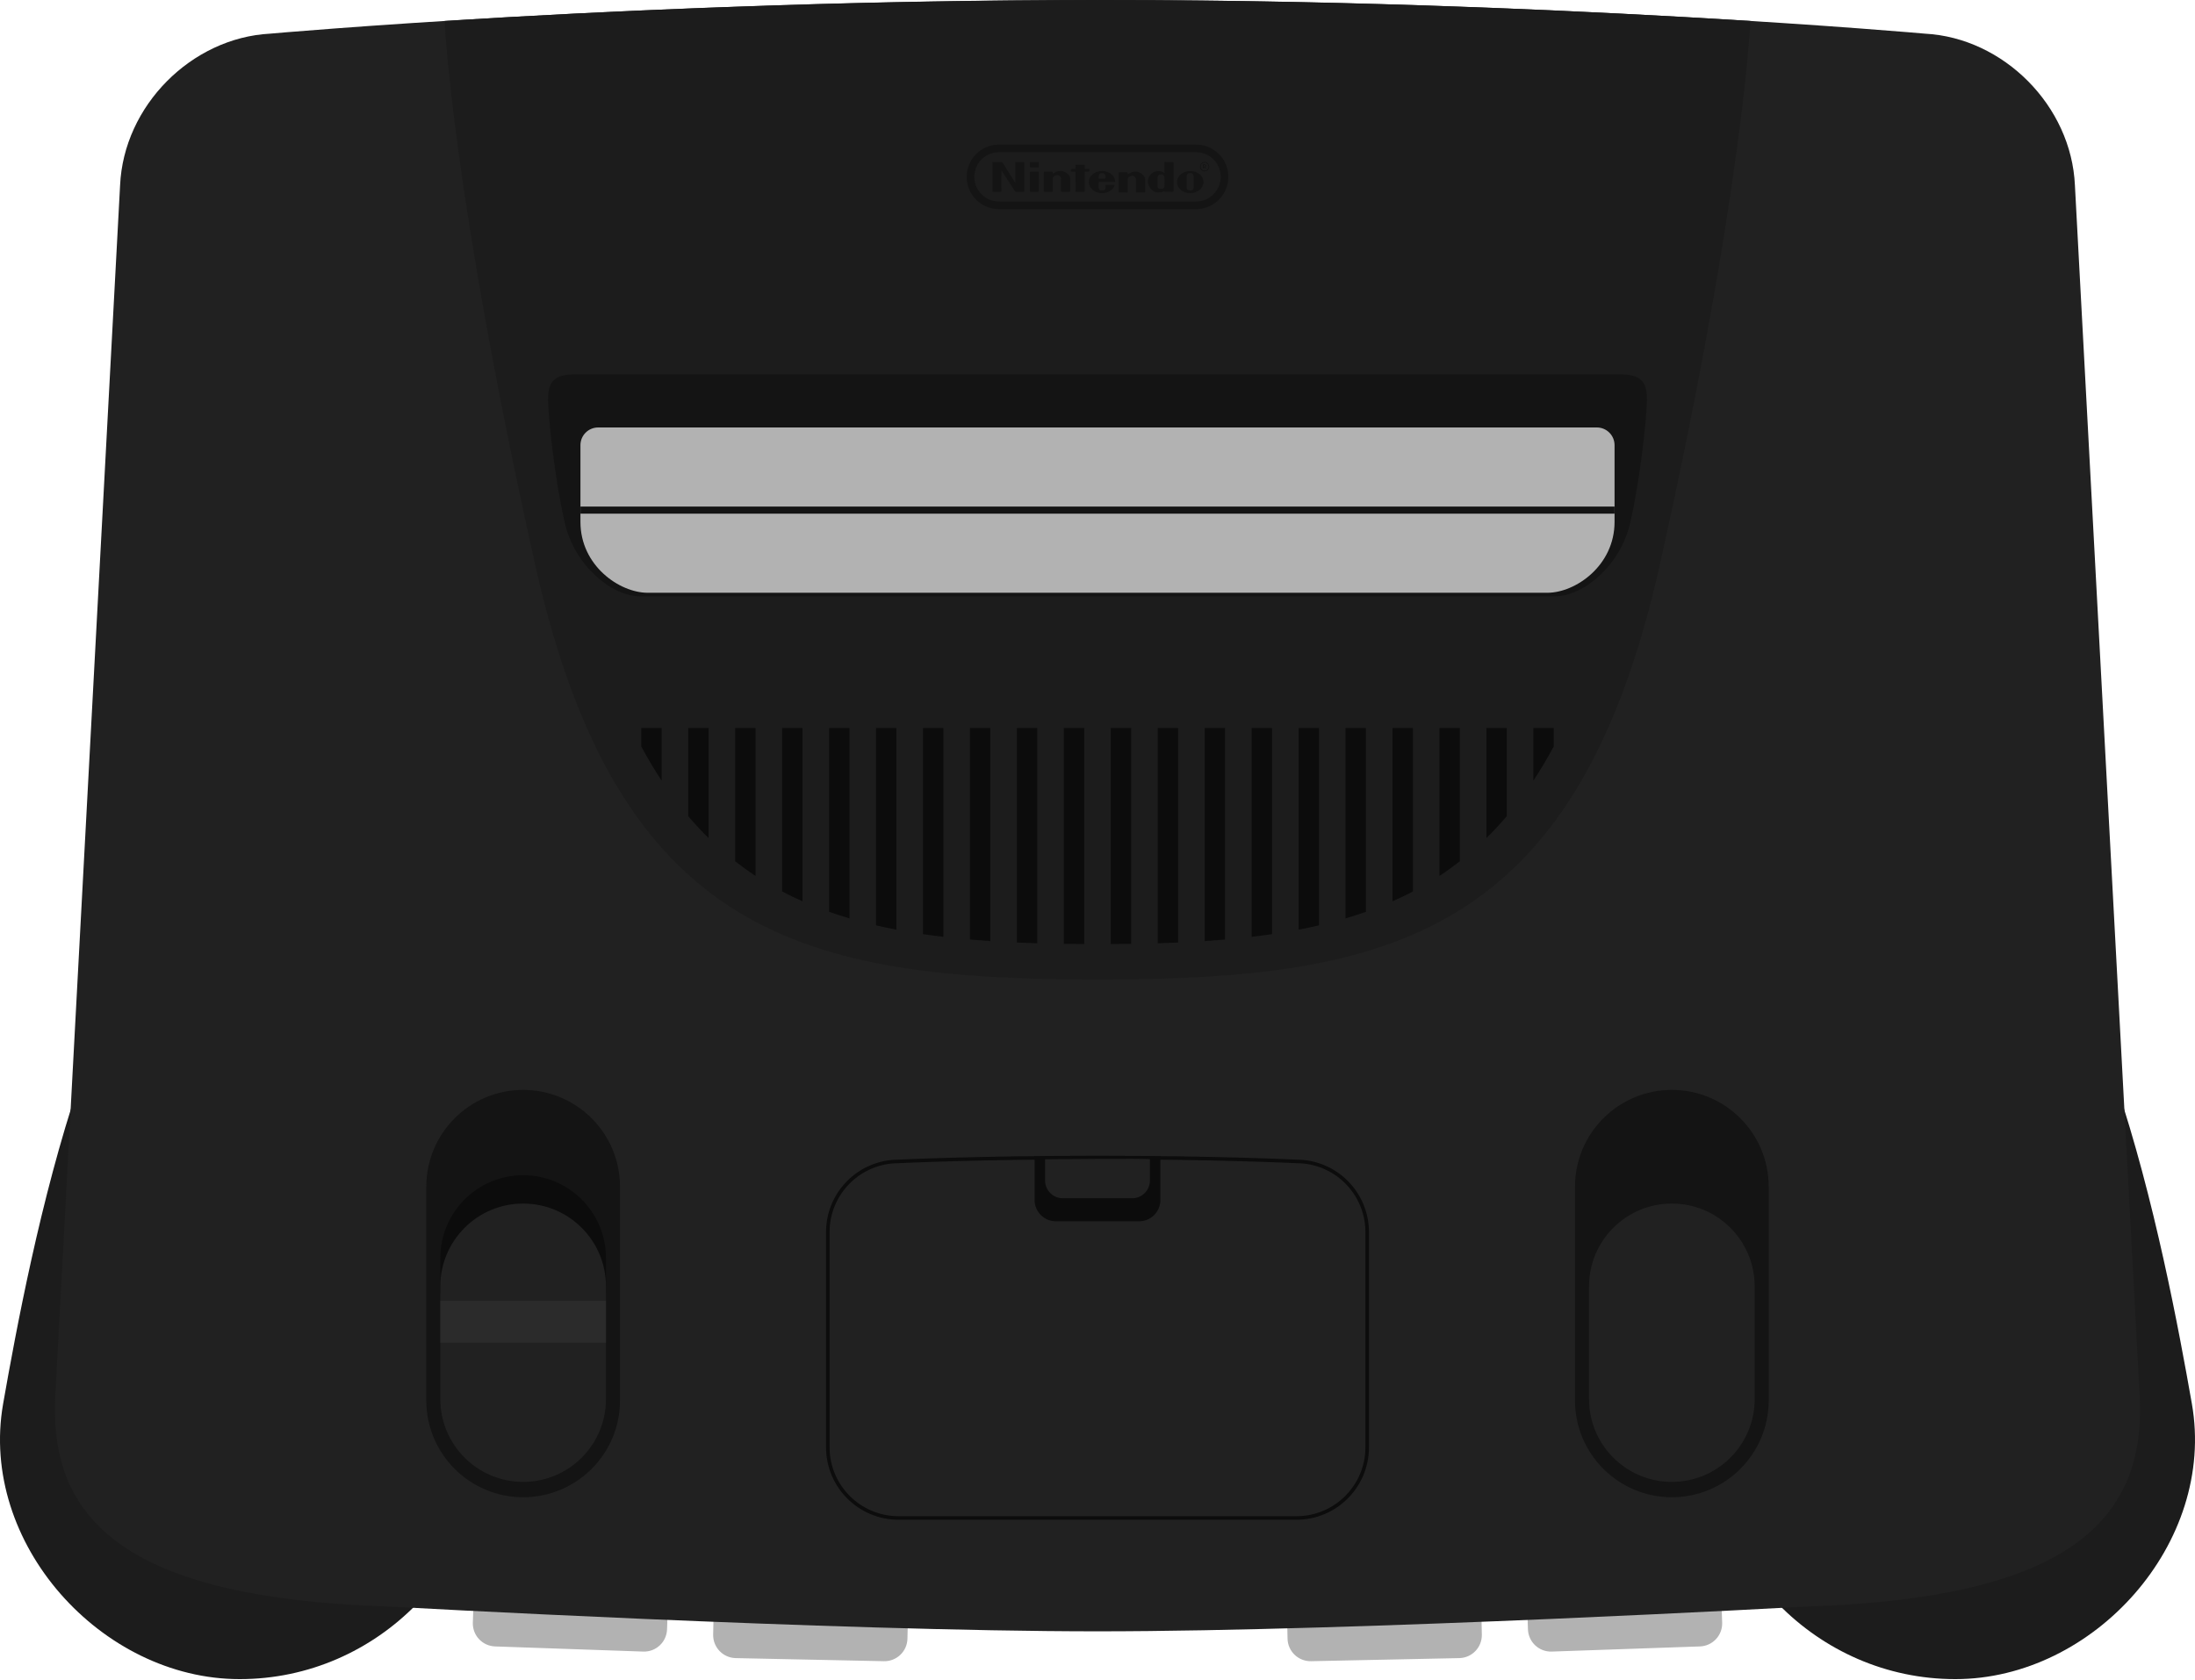
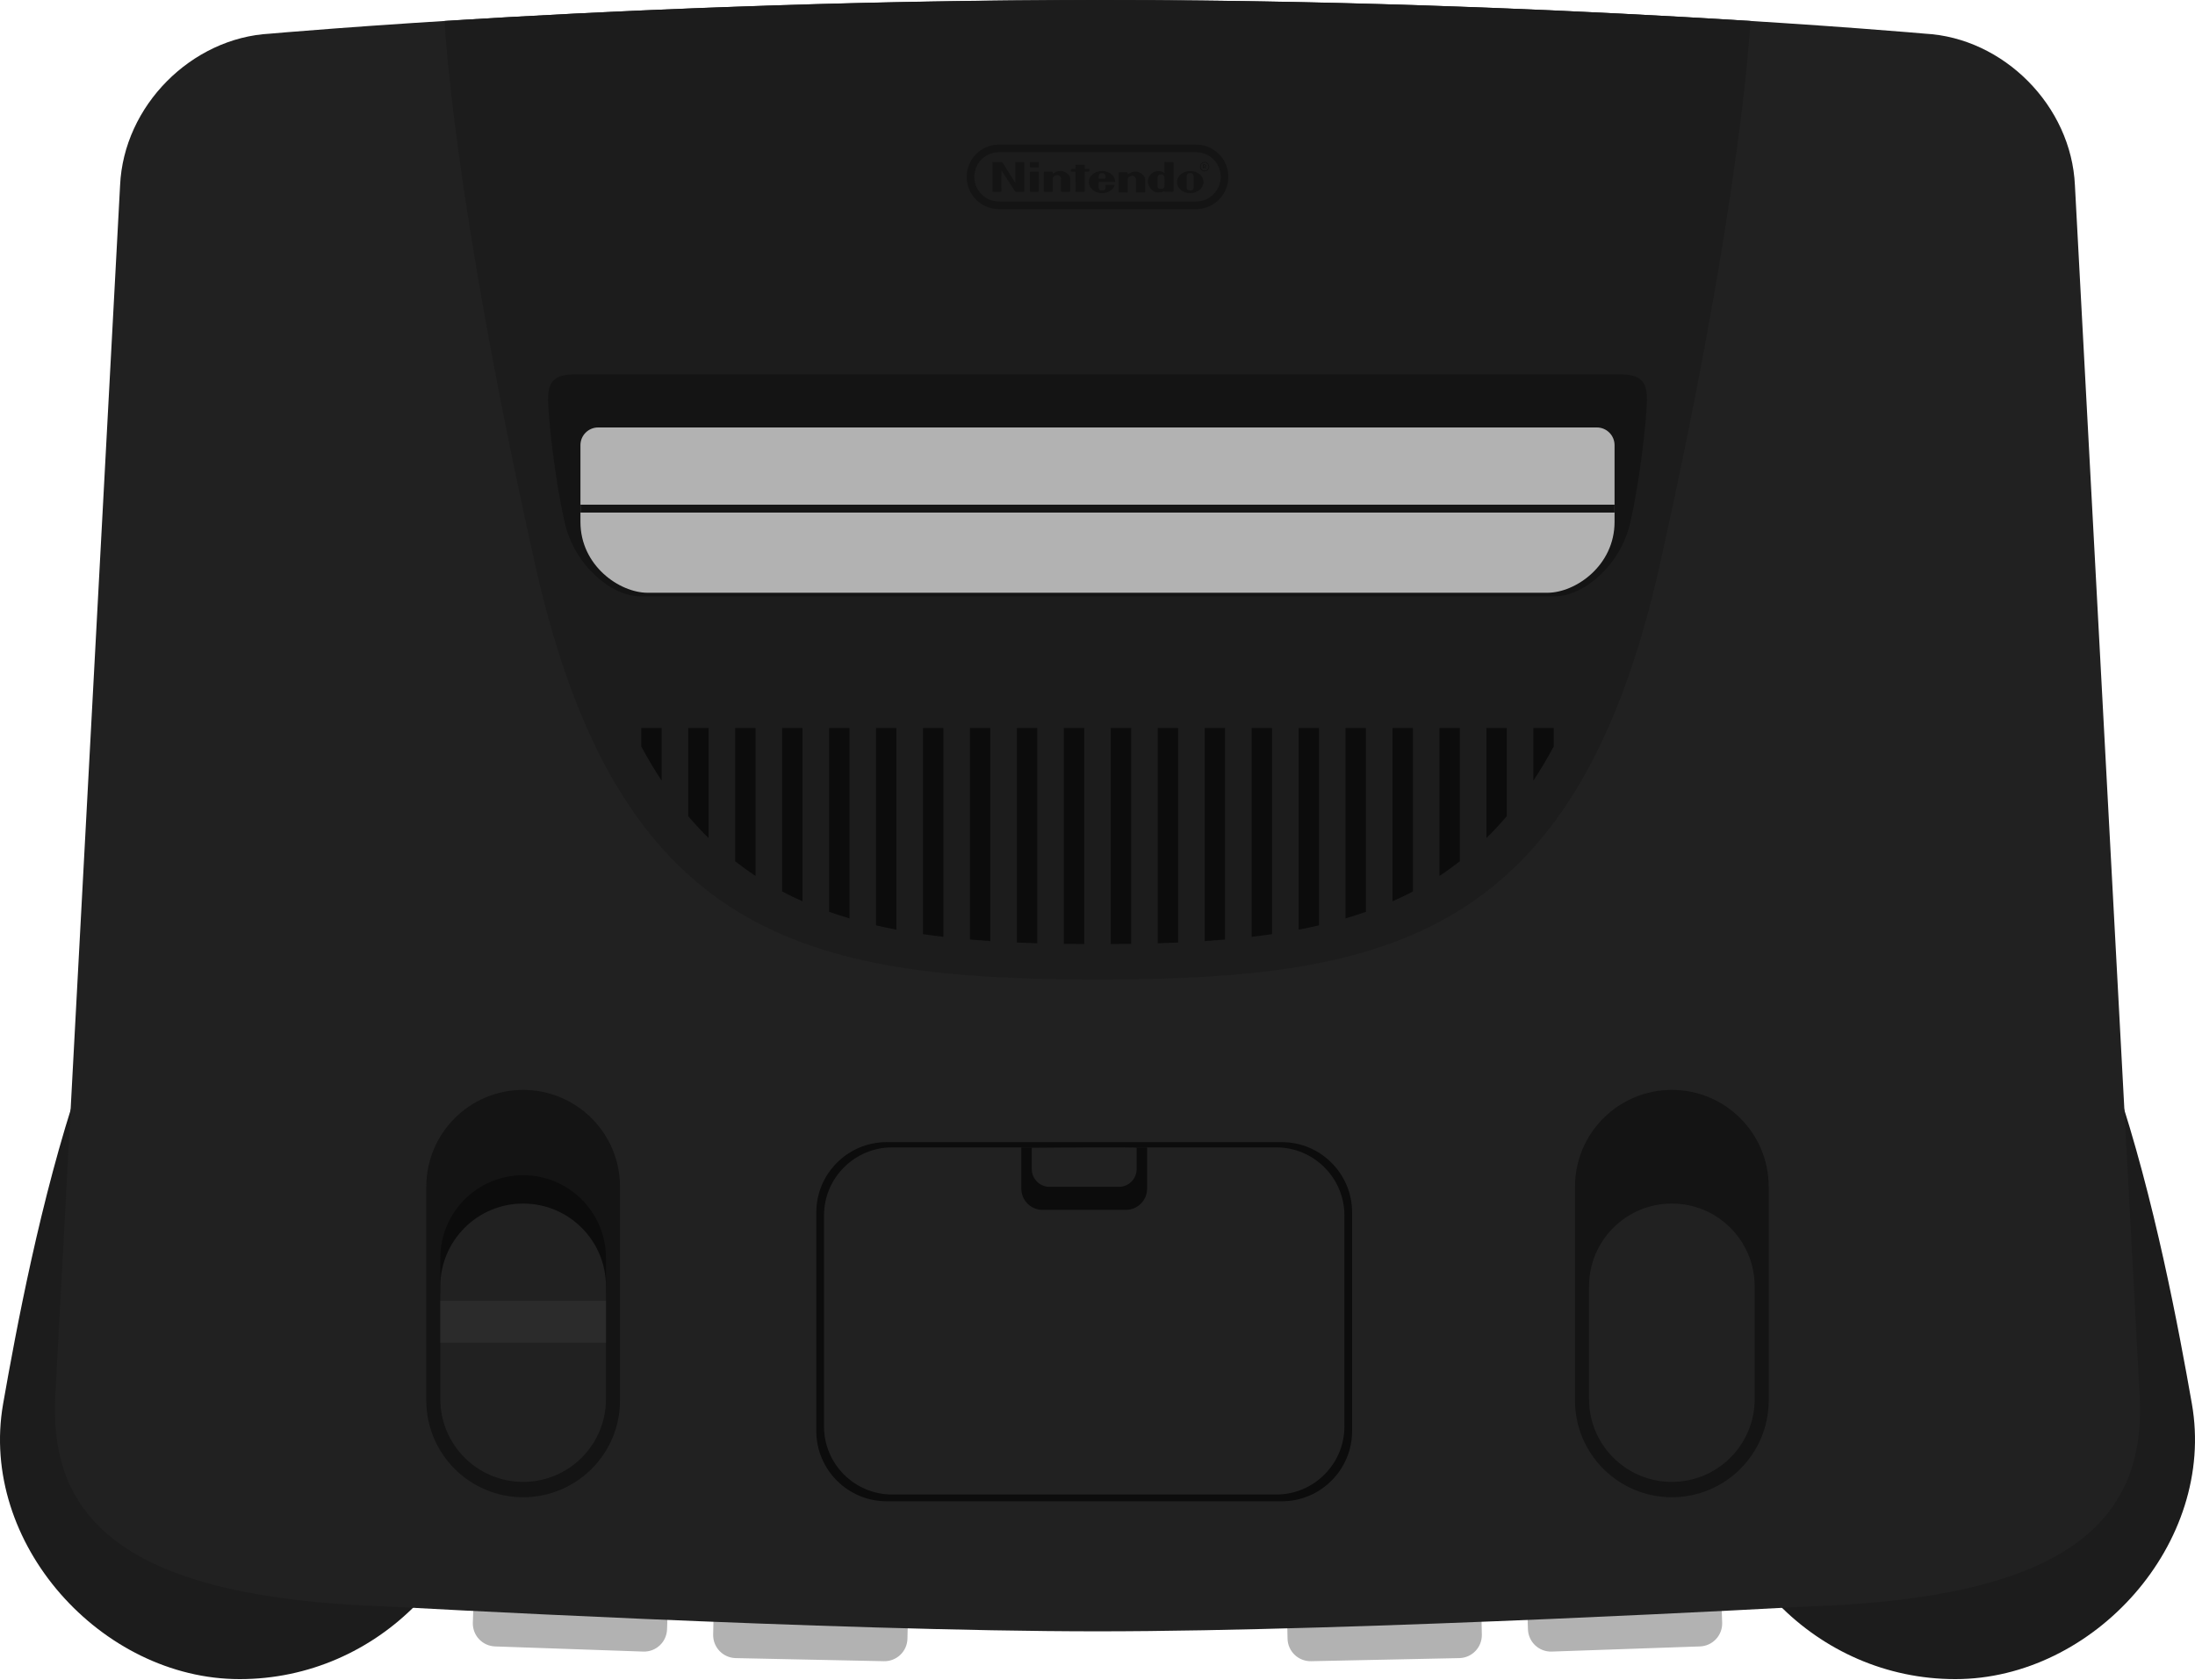
<svg xmlns="http://www.w3.org/2000/svg" viewBox="0 0 325.038 248.72" height="248.72" width="325.038" xml:space="preserve" version="1.1" id="svg2">
  <defs id="defs6">
    <clipPath id="clipPath16" clipPathUnits="userSpaceOnUse">
      <path id="path18" d="m 0,198.976 260.03,0 L 260.03,0 0,0 0,198.976 Z" />
    </clipPath>
  </defs>
  <g transform="matrix(1.25,0,0,-1.25,0,248.72)" id="g10">
    <g id="g12">
      <g clip-path="url(#clipPath16)" id="g14">
        <g transform="translate(201.975,30.3642)" id="g20">
          <path id="path22" style="fill:#1c1c1c;fill-opacity:1;fill-rule:nonzero;stroke:none" d="m 0,0 c 0,16.77 13.281,65.135 29.664,65.135 16.384,0 24.977,-45.546 28.02,-62.862 C 60.586,-14.243 46.048,-30.364 29.664,-30.364 13.281,-30.364 0,-16.77 0,0" />
        </g>
        <g transform="translate(58.0555,30.3642)" id="g24">
          <path id="path26" style="fill:#1c1c1c;fill-opacity:1;fill-rule:nonzero;stroke:none" d="m 0,0 c 0,16.77 -13.281,65.135 -29.664,65.135 -16.384,0 -24.976,-45.546 -28.02,-62.862 -2.902,-16.516 11.636,-32.637 28.02,-32.637 C -13.281,-30.364 0,-16.77 0,0" />
        </g>
        <g transform="translate(78.8124,5.9052)" id="g28">
          <path id="path30" style="fill:#b2b2b2;fill-opacity:1;fill-rule:nonzero;stroke:none" d="m 0,0 c -0.048,-1.391 -1.215,-2.479 -2.604,-2.43 l -17.554,0.61 c -1.391,0.049 -2.478,1.214 -2.43,2.603 l 0.174,5.035 c 0.049,1.391 1.215,2.479 2.605,2.43 L -2.255,7.639 C -0.865,7.59 0.223,6.424 0.174,5.034 L 0,0 Z" />
        </g>
        <g transform="translate(78.8124,5.9052)" id="g32">
          <path id="path34" style="fill:none;stroke:#b2b2b2;stroke-width:0.42;stroke-linecap:butt;stroke-linejoin:miter;stroke-miterlimit:10;stroke-dasharray:none;stroke-opacity:1" d="m 0,0 c -0.048,-1.391 -1.215,-2.479 -2.604,-2.43 l -17.554,0.61 c -1.391,0.049 -2.478,1.214 -2.43,2.603 l 0.174,5.035 c 0.049,1.391 1.215,2.479 2.605,2.43 L -2.255,7.639 C -0.865,7.59 0.223,6.424 0.174,5.034 L 0,0 Z" />
        </g>
        <g transform="translate(107.2914,4.7998)" id="g36">
          <path id="path38" style="fill:#b2b2b2;fill-opacity:1;fill-rule:nonzero;stroke:none" d="m 0,0 c -0.029,-1.391 -1.18,-2.494 -2.571,-2.465 l -17.56,0.367 c -1.391,0.03 -2.495,1.18 -2.466,2.572 l 0.106,5.036 c 0.029,1.39 1.18,2.494 2.571,2.466 L -2.36,7.607 C -0.969,7.578 0.135,6.428 0.105,5.037 L 0,0 Z" />
        </g>
        <g transform="translate(107.2914,4.7998)" id="g40">
          <path id="path42" style="fill:none;stroke:#b2b2b2;stroke-width:0.42;stroke-linecap:butt;stroke-linejoin:miter;stroke-miterlimit:10;stroke-dasharray:none;stroke-opacity:1" d="m 0,0 c -0.029,-1.391 -1.18,-2.494 -2.571,-2.465 l -17.56,0.367 c -1.391,0.03 -2.495,1.18 -2.466,2.572 l 0.106,5.036 c 0.029,1.39 1.18,2.494 2.571,2.466 L -2.36,7.607 C -0.969,7.578 0.135,6.428 0.105,5.037 L 0,0 Z" />
        </g>
        <g transform="translate(181.2186,5.9052)" id="g44">
          <path id="path46" style="fill:#b2b2b2;fill-opacity:1;fill-rule:nonzero;stroke:none" d="m 0,0 c 0.048,-1.391 1.214,-2.479 2.605,-2.43 l 17.553,0.61 c 1.39,0.049 2.479,1.214 2.43,2.603 l -0.175,5.035 c -0.048,1.391 -1.214,2.479 -2.605,2.43 L 2.255,7.639 C 0.865,7.59 -0.224,6.424 -0.175,5.034 L 0,0 Z" />
        </g>
        <g transform="translate(181.2186,5.9052)" id="g48">
          <path id="path50" style="fill:none;stroke:#b2b2b2;stroke-width:0.42;stroke-linecap:butt;stroke-linejoin:miter;stroke-miterlimit:10;stroke-dasharray:none;stroke-opacity:1" d="m 0,0 c 0.048,-1.391 1.214,-2.479 2.605,-2.43 l 17.553,0.61 c 1.39,0.049 2.479,1.214 2.43,2.603 l -0.175,5.035 c -0.048,1.391 -1.214,2.479 -2.605,2.43 L 2.255,7.639 C 0.865,7.59 -0.224,6.424 -0.175,5.034 L 0,0 Z" />
        </g>
        <g transform="translate(152.7391,4.7998)" id="g52">
          <path id="path54" style="fill:#b2b2b2;fill-opacity:1;fill-rule:nonzero;stroke:none" d="m 0,0 c 0.029,-1.391 1.18,-2.494 2.571,-2.465 l 17.56,0.367 c 1.391,0.03 2.495,1.18 2.466,2.572 L 22.491,5.51 C 22.463,6.9 21.311,8.004 19.92,7.976 L 2.36,7.607 C 0.969,7.578 -0.134,6.428 -0.105,5.037 L 0,0 Z" />
        </g>
        <g transform="translate(152.7391,4.7998)" id="g56">
          <path id="path58" style="fill:none;stroke:#b2b2b2;stroke-width:0.42;stroke-linecap:butt;stroke-linejoin:miter;stroke-miterlimit:10;stroke-dasharray:none;stroke-opacity:1" d="m 0,0 c 0.029,-1.391 1.18,-2.494 2.571,-2.465 l 17.56,0.367 c 1.391,0.03 2.495,1.18 2.466,2.572 L 22.491,5.51 C 22.463,6.9 21.311,8.004 19.92,7.976 L 2.36,7.607 C 0.969,7.578 -0.134,6.428 -0.105,5.037 L 0,0 Z" />
        </g>
        <g transform="translate(130.0155,198.9756)" id="g60">
          <path id="path62" style="fill:#212121;fill-opacity:1;fill-rule:nonzero;stroke:none" d="m 0,0 c 53.592,0 98.018,-3.988 98.018,-3.988 9.306,-0.49 17.352,-8.535 17.772,-17.981 l 7.695,-143.845 c 0.561,-14.413 -8.535,-23.579 -39.459,-24.557 0,0 -52.788,-2.94 -84.026,-2.94 -31.238,0 -84.027,2.94 -84.027,2.94 -30.924,0.978 -40.018,10.144 -39.459,24.557 l 7.696,143.845 c 0.42,9.446 8.466,17.491 17.771,17.981 0,0 44.427,3.988 98.019,3.988" />
        </g>
        <g transform="translate(207.3568,196.4931)" id="g64">
          <path id="path66" style="fill:#1c1c1c;fill-opacity:1;fill-rule:nonzero;stroke:none" d="m 0,0 c 0,0 -0.818,-19.976 -10.684,-64.263 -9.864,-44.287 -31.955,-49.324 -66.657,-49.324 -34.702,0 -56.793,5.037 -66.658,49.324 C -153.864,-19.976 -154.683,0 -154.683,0 c 17.979,1.143 46.53,2.482 78.338,2.482 C -45.704,2.482 -18.059,1.117 0,0" />
        </g>
        <g transform="translate(130.0863,128.3125)" id="g68">
          <path id="path70" style="fill:#141414;fill-opacity:1;fill-rule:nonzero;stroke:none" d="m 0,0 54.094,0 c 3.412,0 7.754,3.639 8.925,8.641 1.172,5.002 1.994,12.514 1.994,14.745 0,2.229 -0.891,2.92 -3.269,2.92 l -61.815,0 -61.815,0 c -2.377,0 -3.269,-0.691 -3.269,-2.92 0,-2.231 0.822,-9.743 1.994,-14.745 C -61.99,3.639 -57.649,0 -54.236,0 L -0.142,0 0,0 Z" />
        </g>
-         <g transform="translate(130.0502,128.7319)" id="g72">
-           <path id="path74" style="fill:#b2b2b2;fill-opacity:1;fill-rule:nonzero;stroke:none" d="m 0,0 53.242,0 c 3.359,0 7.976,3.219 7.976,8.396 l 0,9.095 c 0,1.159 -0.939,2.099 -2.099,2.099 l -59.119,0 -0.07,0 -59.119,0 c -1.159,0 -2.099,-0.94 -2.099,-2.099 l 0,-9.095 C -61.288,3.219 -56.671,0 -53.312,0 L -0.07,0 0,0 Z" />
+         <g transform="translate(130.0502,128.7324)" id="g72">
+           <path id="path74" style="fill:#b2b2b2;fill-opacity:1;fill-rule:nonzero;stroke:none" d="m 0,0 53.242,0 c 3.359,0 7.976,3.219 7.976,8.395 l 0,9.096 c 0,1.159 -0.939,2.099 -2.099,2.099 l -59.119,0 -0.07,0 -59.119,0 c -1.159,0 -2.099,-0.94 -2.099,-2.099 l 0,-9.096 C -61.288,3.219 -56.671,0 -53.313,0 L -0.07,0 0,0 Z" />
        </g>
        <g transform="translate(181.6483,112.7109)" id="g76">
          <path id="path78" style="fill:#0c0c0c;fill-opacity:1;fill-rule:nonzero;stroke:none" d="m 0,0 0,-6.243 c 0.839,1.268 1.643,2.617 2.414,4.053 L 2.414,0 0,0 Z" />
        </g>
        <g transform="translate(176.0863,112.7109)" id="g80">
          <path id="path82" style="fill:#0c0c0c;fill-opacity:1;fill-rule:nonzero;stroke:none" d="m 0,0 0,-13.044 c 0.829,0.812 1.634,1.675 2.414,2.594 L 2.414,0 0,0 Z" />
        </g>
        <g transform="translate(170.5243,112.7109)" id="g84">
          <path id="path86" style="fill:#0c0c0c;fill-opacity:1;fill-rule:nonzero;stroke:none" d="m 0,0 0,-17.53 c 0.825,0.54 1.627,1.12 2.414,1.732 L 2.414,0 0,0 Z" />
        </g>
        <g transform="translate(164.9623,112.7109)" id="g88">
          <path id="path90" style="fill:#0c0c0c;fill-opacity:1;fill-rule:nonzero;stroke:none" d="m 0,0 0,-20.539 c 0.82,0.363 1.625,0.75 2.414,1.163 L 2.414,0 0,0 Z" />
        </g>
        <g transform="translate(159.4002,112.7109)" id="g92">
          <path id="path94" style="fill:#0c0c0c;fill-opacity:1;fill-rule:nonzero;stroke:none" d="m 0,0 0,-22.563 c 0.818,0.241 1.623,0.501 2.414,0.78 L 2.414,0 0,0 Z" />
        </g>
        <g transform="translate(153.8382,112.7109)" id="g96">
          <path id="path98" style="fill:#0c0c0c;fill-opacity:1;fill-rule:nonzero;stroke:none" d="m 0,0 0,-23.899 c 0.816,0.156 1.621,0.326 2.414,0.51 L 2.414,0 0,0 Z" />
        </g>
        <g transform="translate(148.2762,112.7109)" id="g100">
          <path id="path102" style="fill:#0c0c0c;fill-opacity:1;fill-rule:nonzero;stroke:none" d="m 0,0 0,-24.749 c 0.814,0.095 1.619,0.201 2.414,0.317 L 2.414,0 0,0 Z" />
        </g>
        <g transform="translate(142.7142,112.7109)" id="g104">
          <path id="path106" style="fill:#0c0c0c;fill-opacity:1;fill-rule:nonzero;stroke:none" d="m 0,0 0,-25.251 c 0.814,0.053 1.618,0.114 2.414,0.183 L 2.414,0 0,0 Z" />
        </g>
        <g transform="translate(137.1512,112.7109)" id="g108">
          <path id="path110" style="fill:#0c0c0c;fill-opacity:1;fill-rule:nonzero;stroke:none" d="m 0,0 0,-25.51 c 0.814,0.024 1.618,0.054 2.414,0.088 L 2.414,0 0,0 Z" />
        </g>
        <g transform="translate(131.5892,112.7109)" id="g112">
          <path id="path114" style="fill:#0c0c0c;fill-opacity:1;fill-rule:nonzero;stroke:none" d="m 0,0 0,-25.601 c 0.814,0.004 1.617,0.012 2.414,0.023 L 2.414,0 0,0 Z" />
        </g>
        <g transform="translate(126.0272,112.7109)" id="g116">
          <path id="path118" style="fill:#0c0c0c;fill-opacity:1;fill-rule:nonzero;stroke:none" d="m 0,0 0,-25.578 c 0.797,-0.011 1.602,-0.019 2.414,-0.023 L 2.414,0 0,0 Z" />
        </g>
        <g transform="translate(120.4652,112.7109)" id="g120">
          <path id="path122" style="fill:#0c0c0c;fill-opacity:1;fill-rule:nonzero;stroke:none" d="m 0,0 0,-25.422 c 0.796,-0.034 1.601,-0.064 2.414,-0.088 L 2.414,0 0,0 Z" />
        </g>
        <g transform="translate(114.9032,112.7109)" id="g124">
          <path id="path126" style="fill:#0c0c0c;fill-opacity:1;fill-rule:nonzero;stroke:none" d="m 0,0 0,-25.068 c 0.796,-0.069 1.6,-0.13 2.414,-0.183 L 2.414,0 0,0 Z" />
        </g>
        <g transform="translate(109.3412,112.7109)" id="g128">
          <path id="path130" style="fill:#0c0c0c;fill-opacity:1;fill-rule:nonzero;stroke:none" d="m 0,0 0,-24.432 c 0.794,-0.116 1.599,-0.222 2.414,-0.317 L 2.414,0 0,0 Z" />
        </g>
        <g transform="translate(103.7792,112.7109)" id="g132">
          <path id="path134" style="fill:#0c0c0c;fill-opacity:1;fill-rule:nonzero;stroke:none" d="m 0,0 0,-23.389 c 0.792,-0.184 1.598,-0.354 2.413,-0.51 L 2.413,0 0,0 Z" />
        </g>
        <g transform="translate(98.2171,112.7109)" id="g136">
          <path id="path138" style="fill:#0c0c0c;fill-opacity:1;fill-rule:nonzero;stroke:none" d="m 0,0 0,-21.783 c 0.792,-0.279 1.596,-0.539 2.414,-0.78 L 2.414,0 0,0 Z" />
        </g>
        <g transform="translate(92.6551,112.7109)" id="g140">
          <path id="path142" style="fill:#0c0c0c;fill-opacity:1;fill-rule:nonzero;stroke:none" d="m 0,0 0,-19.376 c 0.788,-0.413 1.593,-0.8 2.413,-1.163 L 2.413,0 0,0 Z" />
        </g>
        <g transform="translate(87.0921,112.7109)" id="g144">
          <path id="path146" style="fill:#0c0c0c;fill-opacity:1;fill-rule:nonzero;stroke:none" d="M 0,0 0,-15.798 C 0.787,-16.41 1.59,-16.99 2.414,-17.53 L 2.414,0 0,0 Z" />
        </g>
        <g transform="translate(81.5301,112.7109)" id="g148">
          <path id="path150" style="fill:#0c0c0c;fill-opacity:1;fill-rule:nonzero;stroke:none" d="m 0,0 0,-10.45 c 0.781,-0.919 1.585,-1.782 2.414,-2.594 L 2.414,0 0,0 Z" />
        </g>
        <g transform="translate(75.9681,112.7109)" id="g152">
          <path id="path154" style="fill:#0c0c0c;fill-opacity:1;fill-rule:nonzero;stroke:none" d="M 0,0 0,-2.19 C 0.771,-3.626 1.576,-4.975 2.414,-6.243 L 2.414,0 0,0 Z" />
        </g>
-         <g transform="translate(161.9642,27.4785)" id="g156">
-           <path id="path158" style="fill:none;stroke:#0c0c0c;stroke-width:0.42;stroke-linecap:butt;stroke-linejoin:miter;stroke-miterlimit:10;stroke-dasharray:none;stroke-opacity:1" d="m 0,0 c 0,-4.628 -3.751,-8.38 -8.379,-8.38 l -47.139,0 c -4.628,0 -8.38,3.752 -8.38,8.38 l 0,25.49 c 0,4.628 3.752,8.38 8.38,8.38 0,0 9.263,0.463 23.569,0.463 14.306,0 23.57,-0.463 23.57,-0.463 C -3.751,33.87 0,30.118 0,25.49 L 0,0 Z" />
+         <g transform="translate(209.5296,33.0293)" id="g156">
+           <path id="path158" style="fill:#141414;fill-opacity:1;fill-rule:nonzero;stroke:none" d="m 0,0 c 0,-6.337 -5.137,-11.475 -11.474,-11.475 -6.337,0 -11.475,5.138 -11.475,11.475 l 0,25.32 c 0,6.337 5.138,11.474 11.475,11.474 C -5.137,36.794 0,31.657 0,25.32 L 0,0 Z" />
        </g>
-         <g transform="translate(137.4662,56.7739)" id="g160">
-           <path id="path162" style="fill:#0c0c0c;fill-opacity:1;fill-rule:nonzero;stroke:none" d="m 0,0 c 0,-1.39 -1.127,-2.519 -2.519,-2.519 l -9.864,0 c -1.391,0 -2.519,1.129 -2.519,2.519 l 0,4.885 L 0,4.885 0,0 Z" />
+         <g transform="translate(207.8666,33.1845)" id="g160">
+           <path id="path162" style="fill:#212121;fill-opacity:1;fill-rule:nonzero;stroke:none" d="m 0,0 c 0,-5.418 -4.393,-9.811 -9.811,-9.811 -5.419,0 -9.811,4.393 -9.811,9.811 l 0,13.359 c 0,5.418 4.392,9.811 9.811,9.811 C -4.393,23.17 0,18.777 0,13.359 L 0,0 Z" />
        </g>
-         <g transform="translate(136.2245,59.083)" id="g164">
-           <path id="path166" style="fill:#212121;fill-opacity:1;fill-rule:nonzero;stroke:none" d="m 0,0 c 0,-1.159 -0.939,-2.099 -2.099,-2.099 l -8.22,0 c -1.16,0 -2.099,0.94 -2.099,2.099 l 0,2.519 c 0,0 12.289,0.129 12.418,0 L 0,0 Z" />
+         <g transform="translate(73.4496,33.0293)" id="g164">
+           <path id="path166" style="fill:#141414;fill-opacity:1;fill-rule:nonzero;stroke:none" d="m 0,0 c 0,-6.337 -5.137,-11.475 -11.474,-11.475 -6.338,0 -11.475,5.138 -11.475,11.475 l 0,25.32 c 0,6.337 5.137,11.474 11.475,11.474 C -5.137,36.794 0,31.657 0,25.32 L 0,0 Z" />
        </g>
-         <g transform="translate(68.7621,138.5273)" id="g168">
-           <path id="path170" style="fill:none;stroke:#141414;stroke-width:0.84;stroke-linecap:butt;stroke-linejoin:miter;stroke-miterlimit:10;stroke-dasharray:none;stroke-opacity:1" d="M 0,0 122.506,0" />
+         <g transform="translate(71.7865,49.9013)" id="g168">
+           <path id="path170" style="fill:#0c0c0c;fill-opacity:1;fill-rule:nonzero;stroke:none" d="m 0,0 c 0,5.419 -4.393,9.812 -9.811,9.812 -5.419,0 -9.812,-4.393 -9.812,-9.812 l 0,-4.212 L 0,-4.212 0,0 Z" />
        </g>
-         <g transform="translate(209.5296,33.0293)" id="g172">
-           <path id="path174" style="fill:#141414;fill-opacity:1;fill-rule:nonzero;stroke:none" d="m 0,0 c 0,-6.337 -5.137,-11.475 -11.474,-11.475 -6.337,0 -11.475,5.138 -11.475,11.475 l 0,25.32 c 0,6.337 5.138,11.474 11.475,11.474 C -5.137,36.794 0,31.657 0,25.32 L 0,0 Z" />
+         <g transform="translate(71.7865,33.1845)" id="g172">
+           <path id="path174" style="fill:#212121;fill-opacity:1;fill-rule:nonzero;stroke:none" d="m 0,0 c 0,-5.418 -4.393,-9.811 -9.811,-9.811 -5.419,0 -9.812,4.393 -9.812,9.811 l 0,13.359 c 0,5.418 4.393,9.811 9.812,9.811 C -4.393,23.17 0,18.777 0,13.359 L 0,0 Z" />
        </g>
-         <g transform="translate(207.8666,33.1845)" id="g176">
-           <path id="path178" style="fill:#212121;fill-opacity:1;fill-rule:nonzero;stroke:none" d="m 0,0 c 0,-5.418 -4.393,-9.811 -9.811,-9.811 -5.419,0 -9.811,4.393 -9.811,9.811 l 0,13.359 c 0,5.418 4.392,9.811 9.811,9.811 C -4.393,23.17 0,18.777 0,13.359 L 0,0 Z" />
+         <path id="path176" style="fill:#2b2b2b;fill-opacity:1;fill-rule:nonzero;stroke:none" d="m 71.786,39.864 -19.623,0 0,4.98 19.623,0 0,-4.98 z" />
+         <g transform="translate(130.0174,175.0966)" id="g178">
+           <path id="path180" style="fill:#141414;fill-opacity:1;fill-rule:evenodd;stroke:none" d="m 0,0 c 3.862,0 7.724,0 11.586,0.001 0.205,0 0.407,0.014 0.608,0.049 1.618,0.287 2.694,1.892 2.336,3.486 -0.306,1.365 -1.474,2.306 -2.872,2.306 -7.773,0 -15.545,0 -23.317,0 -0.685,0 -1.297,-0.213 -1.837,-0.637 -1.249,-0.984 -1.469,-2.837 -0.478,-4.08 C -13.367,0.363 -12.566,0 -11.596,0 -7.73,0.001 -3.866,0 0,0 m -0.001,6.745 c 3.866,0 7.731,-0.001 11.597,0.002 0.716,0 1.39,-0.153 2.004,-0.523 1.048,-0.632 1.686,-1.554 1.856,-2.769 0.26,-1.86 -0.829,-3.588 -2.602,-4.17 -0.405,-0.133 -0.822,-0.187 -1.248,-0.187 -6.865,0.001 -13.73,0 -20.594,0 -0.921,0 -1.841,-0.007 -2.761,0.004 -1.726,0.017 -3.253,1.25 -3.646,2.93 -0.455,1.95 0.631,3.892 2.53,4.525 0.412,0.136 0.835,0.189 1.268,0.189 3.866,-0.001 7.731,-0.001 11.596,-0.001" />
        </g>
-         <g transform="translate(73.4496,33.0293)" id="g180">
-           <path id="path182" style="fill:#141414;fill-opacity:1;fill-rule:nonzero;stroke:none" d="m 0,0 c 0,-6.337 -5.137,-11.475 -11.474,-11.475 -6.338,0 -11.475,5.138 -11.475,11.475 l 0,25.32 c 0,6.337 5.137,11.474 11.475,11.474 C -5.137,36.794 0,31.657 0,25.32 L 0,0 Z" />
+         <g transform="translate(120.2782,177.3427)" id="g182">
+           <path id="path184" style="fill:#141414;fill-opacity:1;fill-rule:evenodd;stroke:none" d="m 0,0 0,0.101 c 0,0.745 0.001,1.49 -0.002,2.234 -0.001,0.081 0.021,0.1 0.1,0.099 C 0.393,2.43 0.69,2.43 0.985,2.433 c 0.062,0.001 0.08,-0.015 0.08,-0.079 -0.002,-1.123 -0.002,-2.247 0,-3.371 0,-0.067 -0.018,-0.085 -0.085,-0.084 -0.299,0.003 -0.598,0.003 -0.898,-0.001 -0.064,0 -0.095,0.024 -0.127,0.074 -0.507,0.789 -1.017,1.576 -1.525,2.364 -0.019,0.029 -0.038,0.058 -0.075,0.086 l 0,-0.096 c 0,-0.77 -0.003,-1.541 0.003,-2.311 0,-0.101 -0.029,-0.119 -0.122,-0.117 -0.282,0.006 -0.566,0.004 -0.849,0.001 -0.068,-0.001 -0.094,0.012 -0.094,0.087 0.003,1.12 0.003,2.242 0,3.362 0,0.076 0.026,0.086 0.093,0.085 C -2.293,2.43 -1.971,2.43 -1.65,2.434 -1.584,2.435 -1.548,2.41 -1.515,2.357 -1.018,1.57 -0.519,0.784 -0.02,-0.003 -0.013,-0.001 -0.007,-0.001 0,0" />
        </g>
-         <g transform="translate(71.7865,49.9013)" id="g184">
-           <path id="path186" style="fill:#0c0c0c;fill-opacity:1;fill-rule:nonzero;stroke:none" d="m 0,0 c 0,5.419 -4.393,9.812 -9.811,9.812 -5.419,0 -9.812,-4.393 -9.812,-9.812 l 0,-4.212 L 0,-4.212 0,0 Z" />
+         <g transform="translate(137.9486,177.3999)" id="g186">
+           <path id="path188" style="fill:#141414;fill-opacity:1;fill-rule:evenodd;stroke:none" d="M 0,0 C 0,0.168 0.004,0.338 -0.001,0.506 -0.006,0.746 -0.164,0.91 -0.388,0.917 -0.62,0.923 -0.808,0.771 -0.816,0.534 -0.829,0.181 -0.825,-0.172 -0.818,-0.525 c 0.003,-0.152 0.095,-0.242 0.249,-0.269 0.103,-0.018 0.208,-0.021 0.313,-0.003 0.164,0.027 0.252,0.123 0.255,0.292 C 0.002,-0.337 0,-0.168 0,0 m 0.001,1.081 c 0,0.347 -0.001,0.677 0.001,1.007 0,0.093 -0.039,0.211 0.015,0.268 0.054,0.059 0.174,0.017 0.265,0.018 0.232,0.002 0.465,-10e-4 0.697,0.002 0.063,0 0.087,-0.009 0.087,-0.081 -0.002,-1.124 -0.001,-2.248 0,-3.371 0,-0.06 -0.013,-0.083 -0.078,-0.082 -0.302,0.003 -0.605,10e-4 -0.907,0.002 -0.035,0 -0.075,-0.017 -0.083,0.047 -0.007,0.057 -0.047,0.009 -0.064,0.004 -0.189,-0.073 -0.384,-0.118 -0.585,-0.128 -0.481,-0.022 -0.833,0.207 -1.082,0.595 -0.568,0.88 0.012,1.731 0.697,1.912 0.331,0.087 0.642,0.026 0.937,-0.137 0.028,-0.015 0.055,-0.03 0.1,-0.056" />
        </g>
-         <g transform="translate(71.7865,33.1845)" id="g188">
-           <path id="path190" style="fill:#212121;fill-opacity:1;fill-rule:nonzero;stroke:none" d="m 0,0 c 0,-5.418 -4.393,-9.811 -9.811,-9.811 -5.419,0 -9.812,4.393 -9.812,9.811 l 0,13.359 c 0,5.418 4.393,9.811 9.812,9.811 C -4.393,23.17 0,18.777 0,13.359 L 0,0 Z" />
+         <g transform="translate(133.5907,178.3178)" id="g190">
+           <path id="path192" style="fill:#141414;fill-opacity:1;fill-rule:evenodd;stroke:none" d="m 0,0 c 0.119,0.046 0.219,0.108 0.319,0.166 0.615,0.355 1.324,0.073 1.682,-0.464 0.048,-0.073 0.068,-0.154 0.068,-0.243 -0.002,-0.51 -0.002,-1.019 0,-1.529 0,-0.061 -0.008,-0.088 -0.081,-0.087 -0.308,0.005 -0.617,0.004 -0.926,0 -0.067,0 -0.083,0.02 -0.083,0.085 0.002,0.497 0.001,0.994 0.001,1.49 0,0.244 -0.295,0.466 -0.534,0.405 -0.074,-0.019 -0.143,-0.05 -0.212,-0.084 -0.161,-0.081 -0.245,-0.192 -0.238,-0.39 0.013,-0.474 0.002,-0.949 0.006,-1.422 0,-0.069 -0.019,-0.084 -0.084,-0.084 -0.3,0.004 -0.599,0.004 -0.898,0 -0.068,0 -0.084,0.02 -0.083,0.085 0.002,0.742 0.002,1.484 -0.001,2.225 0,0.071 0.024,0.083 0.087,0.082 C -0.681,0.232 -0.385,0.23 -0.089,0.236 -0.009,0.237 0.008,0.21 0.001,0.139 -0.004,0.097 0,0.053 0,0" />
        </g>
-         <path id="path192" style="fill:#2b2b2b;fill-opacity:1;fill-rule:nonzero;stroke:none" d="m 71.786,39.864 -19.623,0 0,4.98 19.623,0 0,-4.98 z" />
-         <g transform="translate(130.0174,175.0966)" id="g194">
-           <path id="path196" style="fill:#141414;fill-opacity:1;fill-rule:evenodd;stroke:none" d="m 0,0 c 3.862,0 7.724,0 11.586,0.001 0.205,0 0.407,0.014 0.608,0.049 1.618,0.287 2.694,1.892 2.336,3.486 -0.306,1.365 -1.474,2.306 -2.872,2.306 -7.773,0 -15.545,0 -23.317,0 -0.685,0 -1.297,-0.213 -1.837,-0.637 -1.249,-0.984 -1.469,-2.837 -0.478,-4.08 C -13.367,0.363 -12.566,0 -11.596,0 -7.73,0.001 -3.866,0 0,0 m -0.001,6.745 c 3.866,0 7.731,-0.001 11.597,0.002 0.716,0 1.39,-0.153 2.004,-0.523 1.048,-0.632 1.686,-1.554 1.856,-2.769 0.26,-1.86 -0.829,-3.588 -2.602,-4.17 -0.405,-0.133 -0.822,-0.187 -1.248,-0.187 -6.865,0.001 -13.73,0 -20.594,0 -0.921,0 -1.841,-0.007 -2.761,0.004 -1.726,0.017 -3.253,1.25 -3.646,2.93 -0.455,1.95 0.631,3.892 2.53,4.525 0.412,0.136 0.835,0.189 1.268,0.189 3.866,-0.001 7.731,-0.001 11.596,-0.001" />
+         <g transform="translate(124.7088,178.3925)" id="g194">
+           <path id="path196" style="fill:#141414;fill-opacity:1;fill-rule:evenodd;stroke:none" d="M 0,0 C 0.097,0.052 0.184,0.091 0.263,0.141 0.769,0.467 1.383,0.349 1.795,-0.043 1.98,-0.218 2.087,-0.409 2.077,-0.678 2.059,-1.133 2.069,-1.589 2.074,-2.044 2.075,-2.135 2.046,-2.152 1.962,-2.151 c -0.293,0.005 -0.586,0.005 -0.878,0 -0.079,-0.001 -0.102,0.018 -0.101,0.099 0.003,0.487 0.001,0.973 0.001,1.46 0,0.268 -0.296,0.49 -0.557,0.417 -0.07,-0.02 -0.136,-0.05 -0.201,-0.084 -0.152,-0.081 -0.236,-0.185 -0.23,-0.377 0.014,-0.468 0.001,-0.936 0.007,-1.403 0.001,-0.096 -0.028,-0.114 -0.117,-0.113 -0.286,0.007 -0.572,0.005 -0.859,0.002 -0.064,-10e-4 -0.087,0.012 -0.087,0.082 0.002,0.745 0.002,1.49 0.001,2.234 -0.001,0.058 0.013,0.076 0.073,0.075 0.303,-0.003 0.605,-0.002 0.907,0 C -0.019,0.242 0.009,0.229 0.002,0.164 -0.003,0.117 0,0.068 0,0" />
        </g>
-         <g transform="translate(120.2782,177.3427)" id="g198">
-           <path id="path200" style="fill:#141414;fill-opacity:1;fill-rule:evenodd;stroke:none" d="m 0,0 0,0.101 c 0,0.745 0.001,1.49 -0.002,2.234 -0.001,0.081 0.021,0.1 0.1,0.099 C 0.393,2.43 0.69,2.43 0.985,2.433 c 0.062,0.001 0.08,-0.015 0.08,-0.079 -0.002,-1.123 -0.002,-2.247 0,-3.371 0,-0.067 -0.018,-0.085 -0.085,-0.084 -0.299,0.003 -0.598,0.003 -0.898,-0.001 -0.064,0 -0.095,0.024 -0.127,0.074 -0.507,0.789 -1.017,1.576 -1.525,2.364 -0.019,0.029 -0.038,0.058 -0.075,0.086 l 0,-0.096 c 0,-0.77 -0.003,-1.541 0.003,-2.311 0,-0.101 -0.029,-0.119 -0.122,-0.117 -0.282,0.006 -0.566,0.004 -0.849,0.001 -0.068,-0.001 -0.094,0.012 -0.094,0.087 0.003,1.12 0.003,2.242 0,3.362 0,0.076 0.026,0.086 0.093,0.085 C -2.293,2.43 -1.971,2.43 -1.65,2.434 -1.584,2.435 -1.548,2.41 -1.515,2.357 -1.018,1.57 -0.519,0.784 -0.02,-0.003 -0.013,-0.001 -0.007,-0.001 0,0" />
+         <g transform="translate(140.5799,177.4033)" id="g198">
+           <path id="path200" style="fill:#141414;fill-opacity:1;fill-rule:evenodd;stroke:none" d="m 0,0 0,0 c 0,-0.23 -0.002,-0.459 0.001,-0.688 0.003,-0.165 0.083,-0.256 0.245,-0.294 0.084,-0.019 0.17,-0.017 0.255,-0.011 0.208,0.013 0.317,0.121 0.319,0.327 0.004,0.441 0.004,0.884 0,1.326 C 0.818,0.916 0.66,1.072 0.419,1.071 0.16,1.071 0.004,0.919 0.001,0.657 -0.002,0.438 0,0.218 0,0 M 0.426,1.309 C 0.808,1.308 1.165,1.202 1.477,0.965 2.145,0.456 2.16,-0.408 1.513,-0.941 0.91,-1.438 -0.057,-1.443 -0.664,-0.952 -1.321,-0.422 -1.3,0.483 -0.619,0.983 -0.31,1.209 0.039,1.307 0.426,1.309" />
        </g>
-         <g transform="translate(137.9486,177.3999)" id="g202">
-           <path id="path204" style="fill:#141414;fill-opacity:1;fill-rule:evenodd;stroke:none" d="M 0,0 C 0,0.168 0.004,0.338 -0.001,0.506 -0.006,0.746 -0.164,0.91 -0.388,0.917 -0.62,0.923 -0.808,0.771 -0.816,0.534 -0.829,0.181 -0.825,-0.172 -0.818,-0.525 c 0.003,-0.152 0.095,-0.242 0.249,-0.269 0.103,-0.018 0.208,-0.021 0.313,-0.003 0.164,0.027 0.252,0.123 0.255,0.292 C 0.002,-0.337 0,-0.168 0,0 m 0.001,1.081 c 0,0.347 -0.001,0.677 0.001,1.007 0,0.093 -0.039,0.211 0.015,0.268 0.054,0.059 0.174,0.017 0.265,0.018 0.232,0.002 0.465,-10e-4 0.697,0.002 0.063,0 0.087,-0.009 0.087,-0.081 -0.002,-1.124 -0.001,-2.248 0,-3.371 0,-0.06 -0.013,-0.083 -0.078,-0.082 -0.302,0.003 -0.605,10e-4 -0.907,0.002 -0.035,0 -0.075,-0.017 -0.083,0.047 -0.007,0.057 -0.047,0.009 -0.064,0.004 -0.189,-0.073 -0.384,-0.118 -0.585,-0.128 -0.481,-0.022 -0.833,0.207 -1.082,0.595 -0.568,0.88 0.012,1.731 0.697,1.912 0.331,0.087 0.642,0.026 0.937,-0.137 0.028,-0.015 0.055,-0.03 0.1,-0.056" />
+         <g transform="translate(130.5624,177.8095)" id="g202">
+           <path id="path204" style="fill:#141414;fill-opacity:1;fill-rule:evenodd;stroke:none" d="M 0,0 0.152,0 C 0.428,0 0.428,0 0.409,0.279 0.394,0.503 0.229,0.659 0.003,0.665 -0.224,0.671 -0.383,0.539 -0.407,0.316 -0.417,0.228 -0.41,0.138 -0.413,0.05 -0.415,0.003 -0.389,-0.001 -0.353,0 -0.235,0.001 -0.118,0 0,0 m 0.57,-0.398 c -0.299,0 -0.598,-0.002 -0.898,0.001 -0.063,0.001 -0.088,-0.011 -0.086,-0.081 0.005,-0.197 0.001,-0.394 0.002,-0.592 0.003,-0.206 0.109,-0.316 0.317,-0.329 0.082,-0.005 0.165,-0.008 0.246,0.011 0.172,0.041 0.255,0.142 0.258,0.318 0.003,0.089 0.004,0.178 0,0.267 -0.001,0.044 0.011,0.061 0.058,0.061 0.321,-0.003 0.643,-0.003 0.964,0 0.077,0 0.055,-0.04 0.04,-0.078 C 1.359,-1.111 1.157,-1.324 0.893,-1.482 0.27,-1.856 -0.591,-1.789 -1.132,-1.323 -1.727,-0.812 -1.729,-0.008 -1.137,0.504 -0.514,1.043 0.531,1.035 1.137,0.486 1.372,0.274 1.516,0.013 1.549,-0.306 1.556,-0.376 1.544,-0.401 1.467,-0.4 1.168,-0.396 0.869,-0.398 0.57,-0.398" />
        </g>
-         <g transform="translate(133.5907,178.3178)" id="g206">
-           <path id="path208" style="fill:#141414;fill-opacity:1;fill-rule:evenodd;stroke:none" d="m 0,0 c 0.119,0.046 0.219,0.108 0.319,0.166 0.615,0.355 1.324,0.073 1.682,-0.464 0.048,-0.073 0.068,-0.154 0.068,-0.243 -0.002,-0.51 -0.002,-1.019 0,-1.529 0,-0.061 -0.008,-0.088 -0.081,-0.087 -0.308,0.005 -0.617,0.004 -0.926,0 -0.067,0 -0.083,0.02 -0.083,0.085 0.002,0.497 0.001,0.994 0.001,1.49 0,0.244 -0.295,0.466 -0.534,0.405 -0.074,-0.019 -0.143,-0.05 -0.212,-0.084 -0.161,-0.081 -0.245,-0.192 -0.238,-0.39 0.013,-0.474 0.002,-0.949 0.006,-1.422 0,-0.069 -0.019,-0.084 -0.084,-0.084 -0.3,0.004 -0.599,0.004 -0.898,0 -0.068,0 -0.084,0.02 -0.083,0.085 0.002,0.742 0.002,1.484 -0.001,2.225 0,0.071 0.024,0.083 0.087,0.082 C -0.681,0.232 -0.385,0.23 -0.089,0.236 -0.009,0.237 0.008,0.21 0.001,0.139 -0.004,0.097 0,0.053 0,0" />
+         <g transform="translate(127.4178,177.4428)" id="g206">
+           <path id="path208" style="fill:#141414;fill-opacity:1;fill-rule:evenodd;stroke:none" d="m 0,0 c 0,0.369 -0.002,0.739 0.002,1.108 0.001,0.068 -0.02,0.086 -0.085,0.083 -0.134,-0.004 -0.268,10e-4 -0.402,-0.002 -0.051,-0.001 -0.071,0.01 -0.073,0.067 -0.008,0.254 -0.01,0.254 0.246,0.254 0.083,0 0.166,0.002 0.248,-0.001 0.05,-0.003 0.067,0.012 0.065,0.063 -0.003,0.124 0.002,0.249 -0.002,0.373 -0.001,0.054 0.015,0.069 0.069,0.069 0.315,-0.002 0.631,-0.003 0.946,0 C 1.071,2.014 1.092,2.001 1.09,1.94 1.085,1.819 1.091,1.698 1.087,1.577 1.085,1.522 1.103,1.507 1.156,1.508 1.296,1.512 1.437,1.507 1.577,1.51 1.63,1.512 1.645,1.497 1.645,1.443 1.65,1.19 1.651,1.191 1.397,1.189 1.296,1.188 1.163,1.232 1.105,1.17 1.055,1.115 1.088,0.983 1.088,0.885 1.088,0.223 1.087,-0.439 1.09,-1.101 1.09,-1.181 1.071,-1.203 0.991,-1.202 0.688,-1.197 0.386,-1.198 0.083,-1.201 0.017,-1.202 -0.002,-1.185 -0.001,-1.118 0.002,-0.746 0,-0.372 0,0" />
        </g>
-         <g transform="translate(124.7088,178.3925)" id="g210">
-           <path id="path212" style="fill:#141414;fill-opacity:1;fill-rule:evenodd;stroke:none" d="M 0,0 C 0.097,0.052 0.184,0.091 0.263,0.141 0.769,0.467 1.383,0.349 1.795,-0.043 1.98,-0.218 2.087,-0.409 2.077,-0.678 2.059,-1.133 2.069,-1.589 2.074,-2.044 2.075,-2.135 2.046,-2.152 1.962,-2.151 c -0.293,0.005 -0.586,0.005 -0.878,0 -0.079,-0.001 -0.102,0.018 -0.101,0.099 0.003,0.487 0.001,0.973 0.001,1.46 0,0.268 -0.296,0.49 -0.557,0.417 -0.07,-0.02 -0.136,-0.05 -0.201,-0.084 -0.152,-0.081 -0.236,-0.185 -0.23,-0.377 0.014,-0.468 0.001,-0.936 0.007,-1.403 0.001,-0.096 -0.028,-0.114 -0.117,-0.113 -0.286,0.007 -0.572,0.005 -0.859,0.002 -0.064,-10e-4 -0.087,0.012 -0.087,0.082 0.002,0.745 0.002,1.49 0.001,2.234 -0.001,0.058 0.013,0.076 0.073,0.075 0.303,-0.003 0.605,-0.002 0.907,0 C -0.019,0.242 0.009,0.229 0.002,0.164 -0.003,0.117 0,0.068 0,0" />
+         <g transform="translate(123.0643,177.4389)" id="g210">
+           <path id="path212" style="fill:#141414;fill-opacity:1;fill-rule:evenodd;stroke:none" d="m 0,0 c 0,-0.37 -0.002,-0.739 0.002,-1.108 0,-0.072 -0.018,-0.09 -0.089,-0.09 -0.296,0.004 -0.593,0.004 -0.889,10e-4 -0.065,-10e-4 -0.086,0.017 -0.086,0.084 0.003,0.742 0.003,1.484 0,2.226 0,0.069 0.022,0.083 0.086,0.082 0.3,-0.003 0.599,-0.003 0.898,0 C -0.017,1.196 0.002,1.18 0.002,1.117 -0.002,0.744 0,0.372 0,0" />
        </g>
-         <g transform="translate(140.5799,177.4033)" id="g214">
-           <path id="path216" style="fill:#141414;fill-opacity:1;fill-rule:evenodd;stroke:none" d="m 0,0 0,0 c 0,-0.23 -0.002,-0.459 0.001,-0.688 0.003,-0.165 0.083,-0.256 0.245,-0.294 0.084,-0.019 0.17,-0.017 0.255,-0.011 0.208,0.013 0.317,0.121 0.319,0.327 0.004,0.441 0.004,0.884 0,1.326 C 0.818,0.916 0.66,1.072 0.419,1.071 0.16,1.071 0.004,0.919 0.001,0.657 -0.002,0.438 0,0.218 0,0 M 0.426,1.309 C 0.808,1.308 1.165,1.202 1.477,0.965 2.145,0.456 2.16,-0.408 1.513,-0.941 0.91,-1.438 -0.057,-1.443 -0.664,-0.952 -1.321,-0.422 -1.3,0.483 -0.619,0.983 -0.31,1.209 0.039,1.307 0.426,1.309" />
+         <g transform="translate(122.5311,179.1396)" id="g214">
+           <path id="path216" style="fill:#141414;fill-opacity:1;fill-rule:evenodd;stroke:none" d="m 0,0 c -0.153,0.001 -0.306,0.003 -0.459,-0.001 -0.055,-0.001 -0.07,0.017 -0.069,0.071 0.004,0.168 0.003,0.336 0,0.506 0,0.044 0.01,0.06 0.058,0.06 0.316,-0.002 0.631,-0.002 0.946,0 0.046,0 0.059,-0.014 0.059,-0.06 C 0.532,0.404 0.531,0.232 0.535,0.061 0.536,0.007 0.513,-0.001 0.467,-0.001 0.311,0.002 0.156,0 0,0" />
        </g>
-         <g transform="translate(130.5624,177.8095)" id="g218">
-           <path id="path220" style="fill:#141414;fill-opacity:1;fill-rule:evenodd;stroke:none" d="M 0,0 0.152,0 C 0.428,0 0.428,0 0.409,0.279 0.394,0.503 0.229,0.659 0.003,0.665 -0.224,0.671 -0.383,0.539 -0.407,0.316 -0.417,0.228 -0.41,0.138 -0.413,0.05 -0.415,0.003 -0.389,-0.001 -0.353,0 -0.235,0.001 -0.118,0 0,0 m 0.57,-0.398 c -0.299,0 -0.598,-0.002 -0.898,0.001 -0.063,0.001 -0.088,-0.011 -0.086,-0.081 0.005,-0.197 0.001,-0.394 0.002,-0.592 0.003,-0.206 0.109,-0.316 0.317,-0.329 0.082,-0.005 0.165,-0.008 0.246,0.011 0.172,0.041 0.255,0.142 0.258,0.318 0.003,0.089 0.004,0.178 0,0.267 -0.001,0.044 0.011,0.061 0.058,0.061 0.321,-0.003 0.643,-0.003 0.964,0 0.077,0 0.055,-0.04 0.04,-0.078 C 1.359,-1.111 1.157,-1.324 0.893,-1.482 0.27,-1.856 -0.591,-1.789 -1.132,-1.323 -1.727,-0.812 -1.729,-0.008 -1.137,0.504 -0.514,1.043 0.531,1.035 1.137,0.486 1.372,0.274 1.516,0.013 1.549,-0.306 1.556,-0.376 1.544,-0.401 1.467,-0.4 1.168,-0.396 0.869,-0.398 0.57,-0.398" />
+         <g transform="translate(142.6952,178.7588)" id="g218">
+           <path id="path220" style="fill:#141414;fill-opacity:1;fill-rule:evenodd;stroke:none" d="M 0,0 C 0.247,-0.002 0.465,0.212 0.466,0.458 0.467,0.722 0.256,0.945 0.005,0.946 -0.256,0.947 -0.453,0.741 -0.455,0.464 -0.455,0.204 -0.257,0.001 0,0 M 0.001,1.033 C 0.295,1.034 0.55,0.77 0.551,0.462 0.552,0.173 0.292,-0.088 0.003,-0.088 c -0.297,0 -0.545,0.25 -0.545,0.549 -0.001,0.315 0.242,0.571 0.543,0.572" />
        </g>
-         <g transform="translate(127.4178,177.4428)" id="g222">
-           <path id="path224" style="fill:#141414;fill-opacity:1;fill-rule:evenodd;stroke:none" d="m 0,0 c 0,0.369 -0.002,0.739 0.002,1.108 0.001,0.068 -0.02,0.086 -0.085,0.083 -0.134,-0.004 -0.268,10e-4 -0.402,-0.002 -0.051,-0.001 -0.071,0.01 -0.073,0.067 -0.008,0.254 -0.01,0.254 0.246,0.254 0.083,0 0.166,0.002 0.248,-0.001 0.05,-0.003 0.067,0.012 0.065,0.063 -0.003,0.124 0.002,0.249 -0.002,0.373 -0.001,0.054 0.015,0.069 0.069,0.069 0.315,-0.002 0.631,-0.003 0.946,0 C 1.071,2.014 1.092,2.001 1.09,1.94 1.085,1.819 1.091,1.698 1.087,1.577 1.085,1.522 1.103,1.507 1.156,1.508 1.296,1.512 1.437,1.507 1.577,1.51 1.63,1.512 1.645,1.497 1.645,1.443 1.65,1.19 1.651,1.191 1.397,1.189 1.296,1.188 1.163,1.232 1.105,1.17 1.055,1.115 1.088,0.983 1.088,0.885 1.088,0.223 1.087,-0.439 1.09,-1.101 1.09,-1.181 1.071,-1.203 0.991,-1.202 0.688,-1.197 0.386,-1.198 0.083,-1.201 0.017,-1.202 -0.002,-1.185 -0.001,-1.118 0.002,-0.746 0,-0.372 0,0" />
+         <g transform="translate(142.6776,179.2402)" id="g222">
+           <path id="path224" style="fill:#141414;fill-opacity:1;fill-rule:evenodd;stroke:none" d="M 0,0 C 0.066,-0.006 0.122,-0.003 0.124,0.08 0.126,0.175 0.06,0.17 -0.007,0.175 -0.081,0.181 -0.092,0.153 -0.096,0.085 -0.099,0.002 -0.066,-0.015 0,0 m -0.18,0.013 c 0,0.015 -0.001,0.032 0,0.048 0.007,0.064 -0.031,0.165 0.019,0.187 0.08,0.034 0.182,0.026 0.27,-0.003 C 0.215,0.209 0.25,0.052 0.166,-0.034 0.12,-0.081 0.128,-0.109 0.157,-0.152 0.173,-0.178 0.207,-0.208 0.153,-0.236 0.097,-0.267 0.101,-0.211 0.082,-0.189 c -0.014,0.016 -0.025,0.037 -0.034,0.057 -0.023,0.054 -0.069,0.034 -0.107,0.034 -0.056,0 -0.029,-0.046 -0.032,-0.071 -0.005,-0.032 0.006,-0.065 -0.046,-0.064 -0.05,0.001 -0.042,0.035 -0.043,0.066 l 0,0.18 z" />
        </g>
-         <g transform="translate(123.0643,177.4389)" id="g226">
-           <path id="path228" style="fill:#141414;fill-opacity:1;fill-rule:evenodd;stroke:none" d="m 0,0 c 0,-0.37 -0.002,-0.739 0.002,-1.108 0,-0.072 -0.018,-0.09 -0.089,-0.09 -0.296,0.004 -0.593,0.004 -0.889,10e-4 -0.065,-10e-4 -0.086,0.017 -0.086,0.084 0.003,0.742 0.003,1.484 0,2.226 0,0.069 0.022,0.083 0.086,0.082 0.3,-0.003 0.599,-0.003 0.898,0 C -0.017,1.196 0.002,1.18 0.002,1.117 -0.002,0.744 0,0.372 0,0" />
+         <path id="path226" style="fill:#141414;fill-opacity:1;fill-rule:nonzero;stroke:none" d="m 191.269,139.172 -122.506,0 0,-0.934 122.506,0 0,0.934 z" />
+         <g transform="translate(151.8663,21.0766)" id="g228">
+           <path id="path230" style="fill:#0c0c0c;fill-opacity:1;fill-rule:nonzero;stroke:none" d="m 0,0 -46.85,0 c -4.571,0 -8.311,3.74 -8.311,8.311 l 0,25.934 c 0,4.571 3.74,8.311 8.311,8.311 l 46.85,0 c 4.571,0 8.311,-3.74 8.311,-8.311 l 0,-25.934 C 8.311,3.74 4.571,0 0,0" />
        </g>
-         <g transform="translate(122.5311,179.1396)" id="g230">
-           <path id="path232" style="fill:#141414;fill-opacity:1;fill-rule:evenodd;stroke:none" d="m 0,0 c -0.153,0.001 -0.306,0.003 -0.459,-0.001 -0.055,-0.001 -0.07,0.017 -0.069,0.071 0.004,0.168 0.003,0.336 0,0.506 0,0.044 0.01,0.06 0.058,0.06 0.316,-0.002 0.631,-0.002 0.946,0 0.046,0 0.059,-0.014 0.059,-0.06 C 0.532,0.404 0.531,0.232 0.535,0.061 0.536,0.007 0.513,-0.001 0.467,-0.001 0.311,0.002 0.156,0 0,0" />
+         <g transform="translate(151.2126,21.8773)" id="g232">
+           <path id="path234" style="fill:#212121;fill-opacity:1;fill-rule:nonzero;stroke:none" d="m 0,0 -45.543,0 c -4.428,0 -8.052,3.624 -8.052,8.052 l 0,25.029 c 0,4.428 3.624,8.052 8.052,8.052 l 45.543,0 c 4.429,0 8.052,-3.624 8.052,-8.052 l 0,-25.029 C 8.052,3.624 4.429,0 0,0" />
        </g>
-         <g transform="translate(142.6952,178.7588)" id="g234">
-           <path id="path236" style="fill:#141414;fill-opacity:1;fill-rule:evenodd;stroke:none" d="M 0,0 C 0.247,-0.002 0.465,0.212 0.466,0.458 0.467,0.722 0.256,0.945 0.005,0.946 -0.256,0.947 -0.453,0.741 -0.455,0.464 -0.455,0.204 -0.257,0.001 0,0 M 0.001,1.033 C 0.295,1.034 0.55,0.77 0.551,0.462 0.552,0.173 0.292,-0.088 0.003,-0.088 c -0.297,0 -0.545,0.25 -0.545,0.549 -0.001,0.315 0.242,0.571 0.543,0.572" />
+         <g transform="translate(135.8922,58.1249)" id="g236">
+           <path id="path238" style="fill:#0c0c0c;fill-opacity:1;fill-rule:nonzero;stroke:none" d="m 0,0 c 0,-1.39 -1.127,-2.519 -2.519,-2.519 l -9.864,0 c -1.391,0 -2.519,1.129 -2.519,2.519 l 0,4.885 L 0,4.885 0,0 Z" />
        </g>
-         <g transform="translate(142.6776,179.2402)" id="g238">
-           <path id="path240" style="fill:#141414;fill-opacity:1;fill-rule:evenodd;stroke:none" d="M 0,0 C 0.066,-0.006 0.122,-0.003 0.124,0.08 0.126,0.175 0.06,0.17 -0.007,0.175 -0.081,0.181 -0.092,0.153 -0.096,0.085 -0.099,0.002 -0.066,-0.015 0,0 m -0.18,0.013 c 0,0.015 -0.001,0.032 0,0.048 0.007,0.064 -0.031,0.165 0.019,0.187 0.08,0.034 0.182,0.026 0.27,-0.003 C 0.215,0.209 0.25,0.052 0.166,-0.034 0.12,-0.081 0.128,-0.109 0.157,-0.152 0.173,-0.178 0.207,-0.208 0.153,-0.236 0.097,-0.267 0.101,-0.211 0.082,-0.189 c -0.014,0.016 -0.025,0.037 -0.034,0.057 -0.023,0.054 -0.069,0.034 -0.107,0.034 -0.056,0 -0.029,-0.046 -0.032,-0.071 -0.005,-0.032 0.006,-0.065 -0.046,-0.064 -0.05,0.001 -0.042,0.035 -0.043,0.066 l 0,0.18 z" />
+         <g transform="translate(134.6505,60.434)" id="g240">
+           <path id="path242" style="fill:#212121;fill-opacity:1;fill-rule:nonzero;stroke:none" d="m 0,0 c 0,-1.159 -0.939,-2.099 -2.099,-2.099 l -8.22,0 c -1.16,0 -2.1,0.94 -2.1,2.099 l 0,2.519 c 0,0 12.29,0.129 12.419,0 L 0,0 Z" />
        </g>
      </g>
    </g>
  </g>
</svg>
